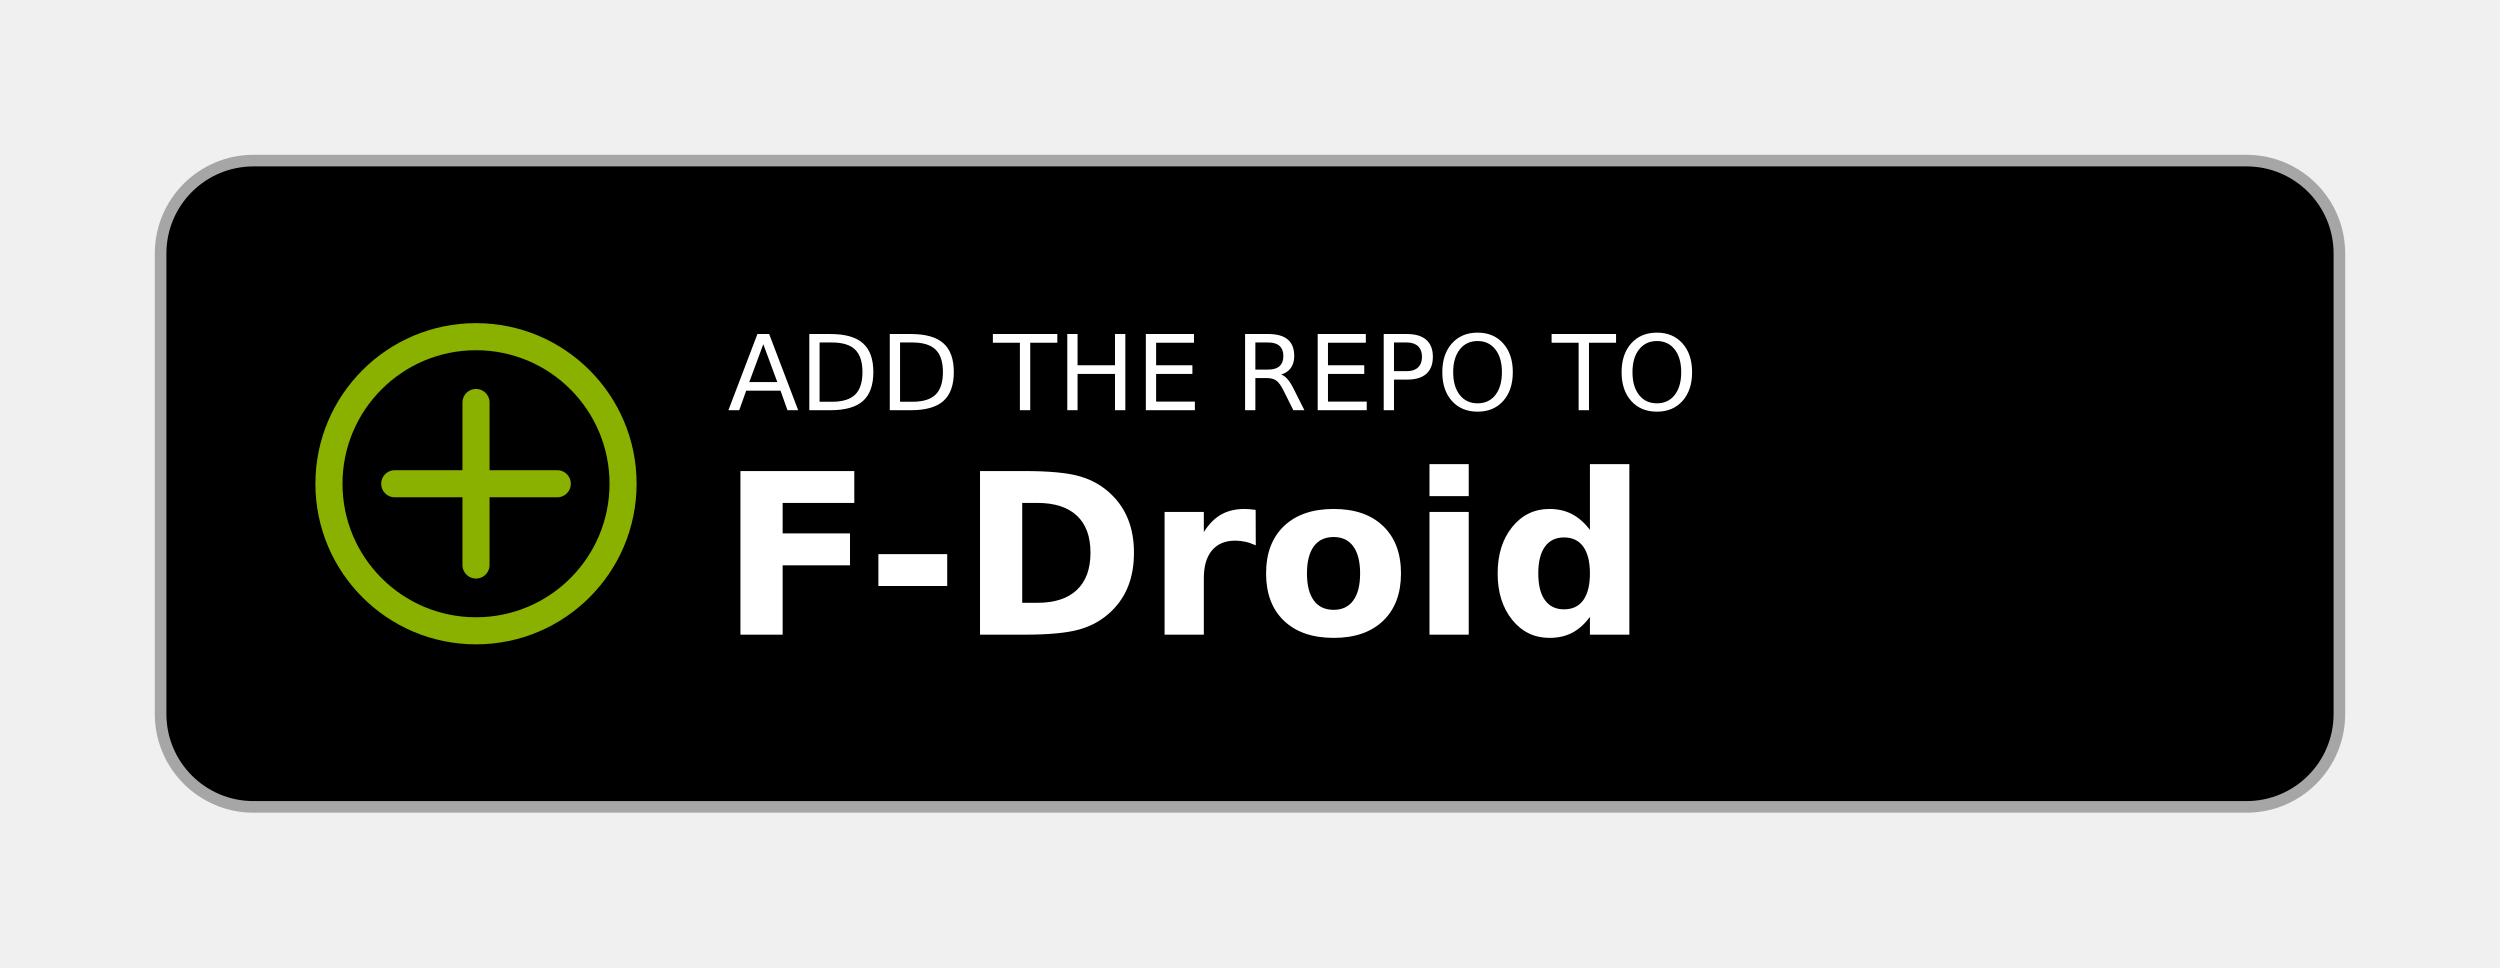
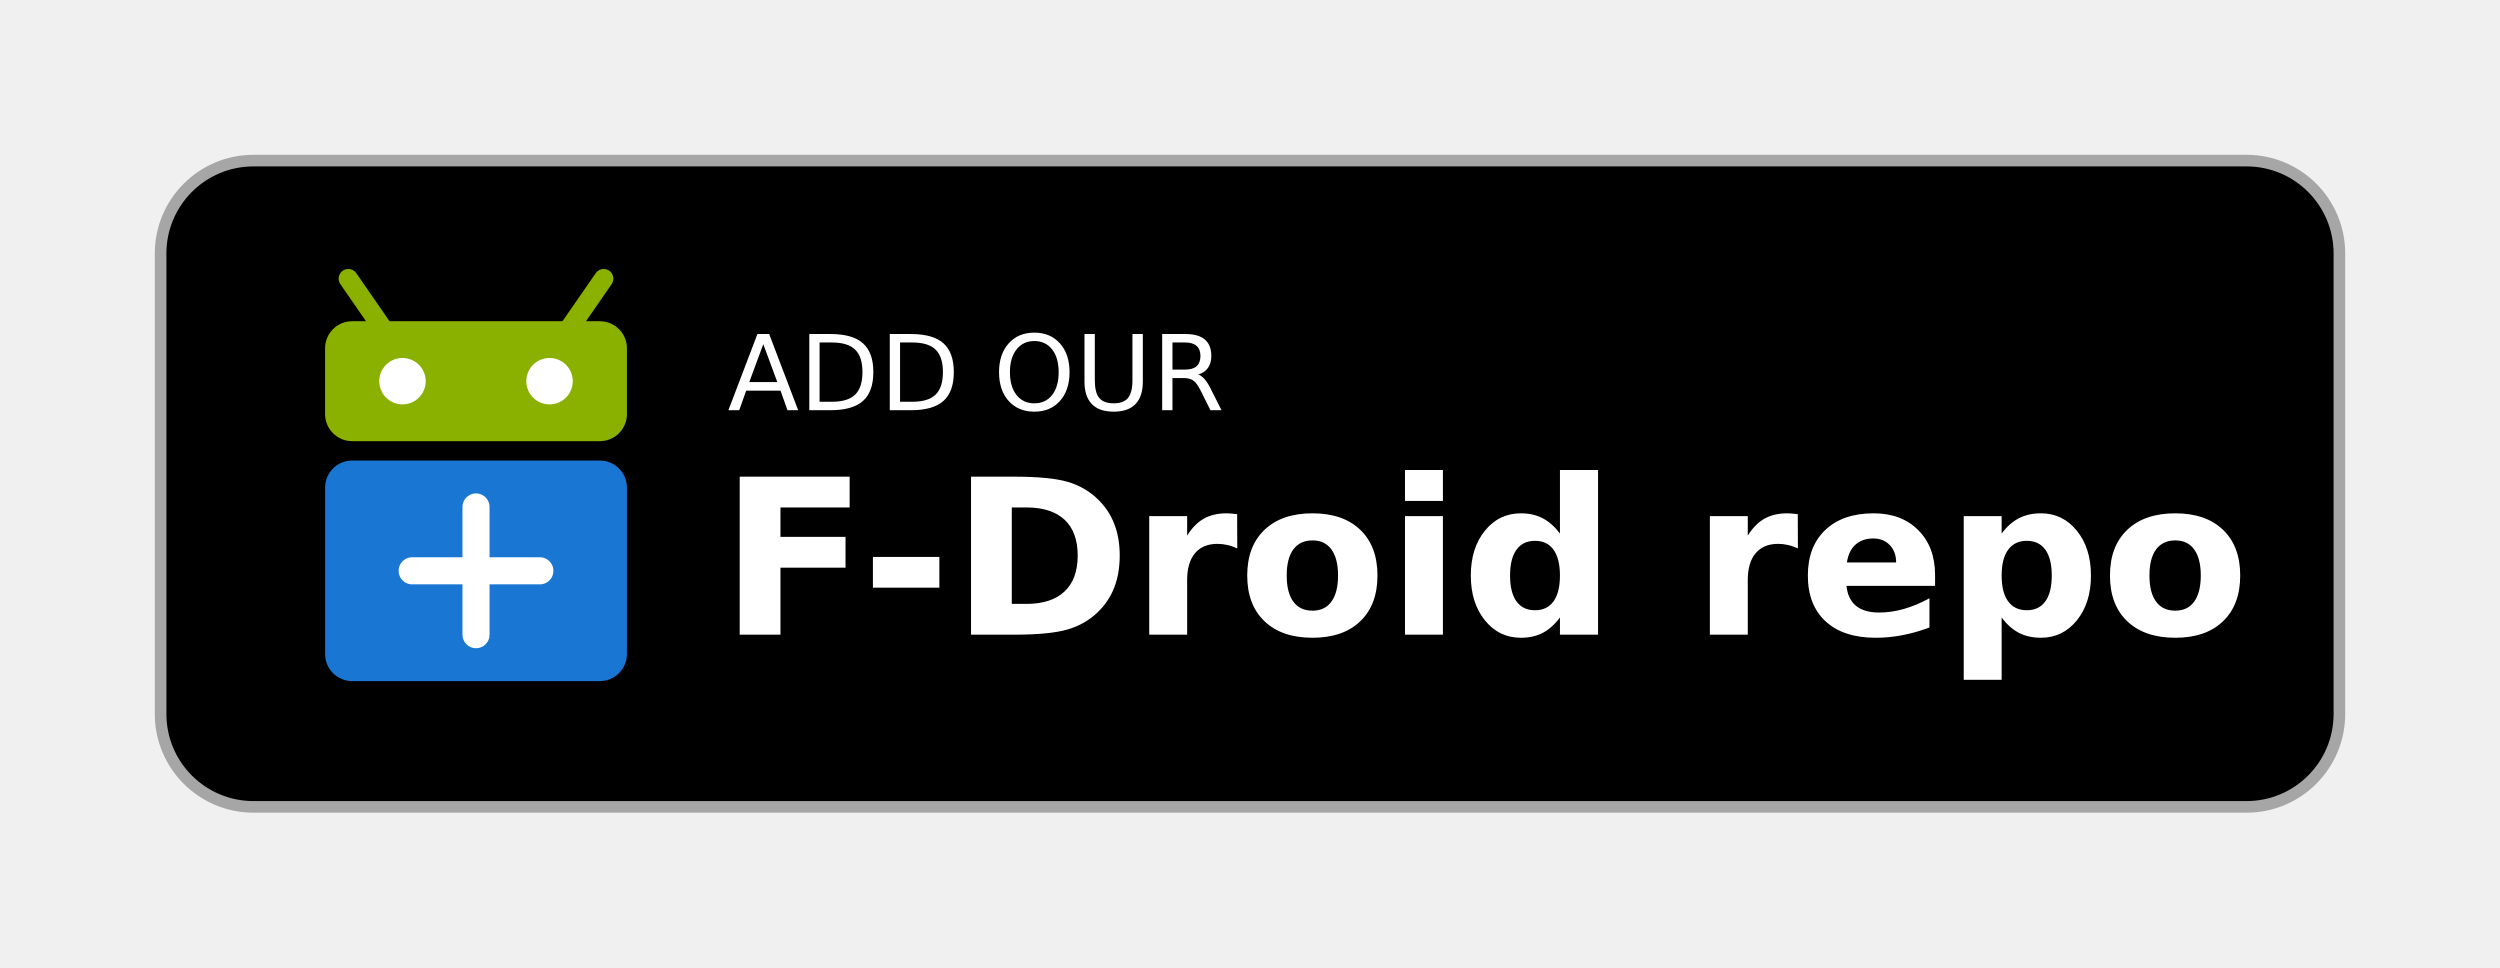
- <svg xmlns="http://www.w3.org/2000/svg" width="646" height="250" viewBox="0 0 646 250" role="img" aria-label="Add the repository to F-Droid">
+ <svg xmlns="http://www.w3.org/2000/svg" width="646" height="250" viewBox="0 0 646 250" role="img" aria-label="Add our F-Droid repo">
  <rect x="41.5" y="41.5" width="563" height="167" rx="24" fill="#000" stroke="#a6a6a6" stroke-width="3" />
-   <circle cx="123" cy="125" r="38" fill="none" stroke="#8ab000" stroke-width="7" />
-   <path d="M123 104 V146 M102 125 H144" stroke="#8ab000" stroke-width="7" stroke-linecap="round" />
-   <text x="188" y="106" fill="#fff" font-family="DejaVu Sans, Verdana, sans-serif" font-size="27">ADD THE REPO TO</text>
-   <text x="186" y="164" fill="#fff" font-family="DejaVu Sans, Verdana, sans-serif" font-size="58" font-weight="bold">F-Droid</text>
+   <path d="M90 72 L99 85 M156 72 L147 85" stroke="#8ab000" stroke-width="5" stroke-linecap="round" />
+   <rect x="84" y="83" width="78" height="31" rx="7" fill="#8ab000" />
+   <circle cx="104" cy="98.5" r="6" fill="#fff" />
+   <circle cx="142" cy="98.5" r="6" fill="#fff" />
+   <rect x="84" y="119" width="78" height="57" rx="7" fill="#1976d2" />
+   <path d="M123 131 V164 M106.5 147.5 H139.5" stroke="#fff" stroke-width="7" stroke-linecap="round" />
+   <text x="188" y="106" fill="#fff" font-family="DejaVu Sans, Verdana, sans-serif" font-size="27" textLength="128" lengthAdjust="spacingAndGlyphs">ADD OUR</text>
+   <text x="186" y="164" fill="#fff" font-family="DejaVu Sans, Verdana, sans-serif" font-size="56" font-weight="bold" textLength="395" lengthAdjust="spacingAndGlyphs">F-Droid repo</text>
</svg>
